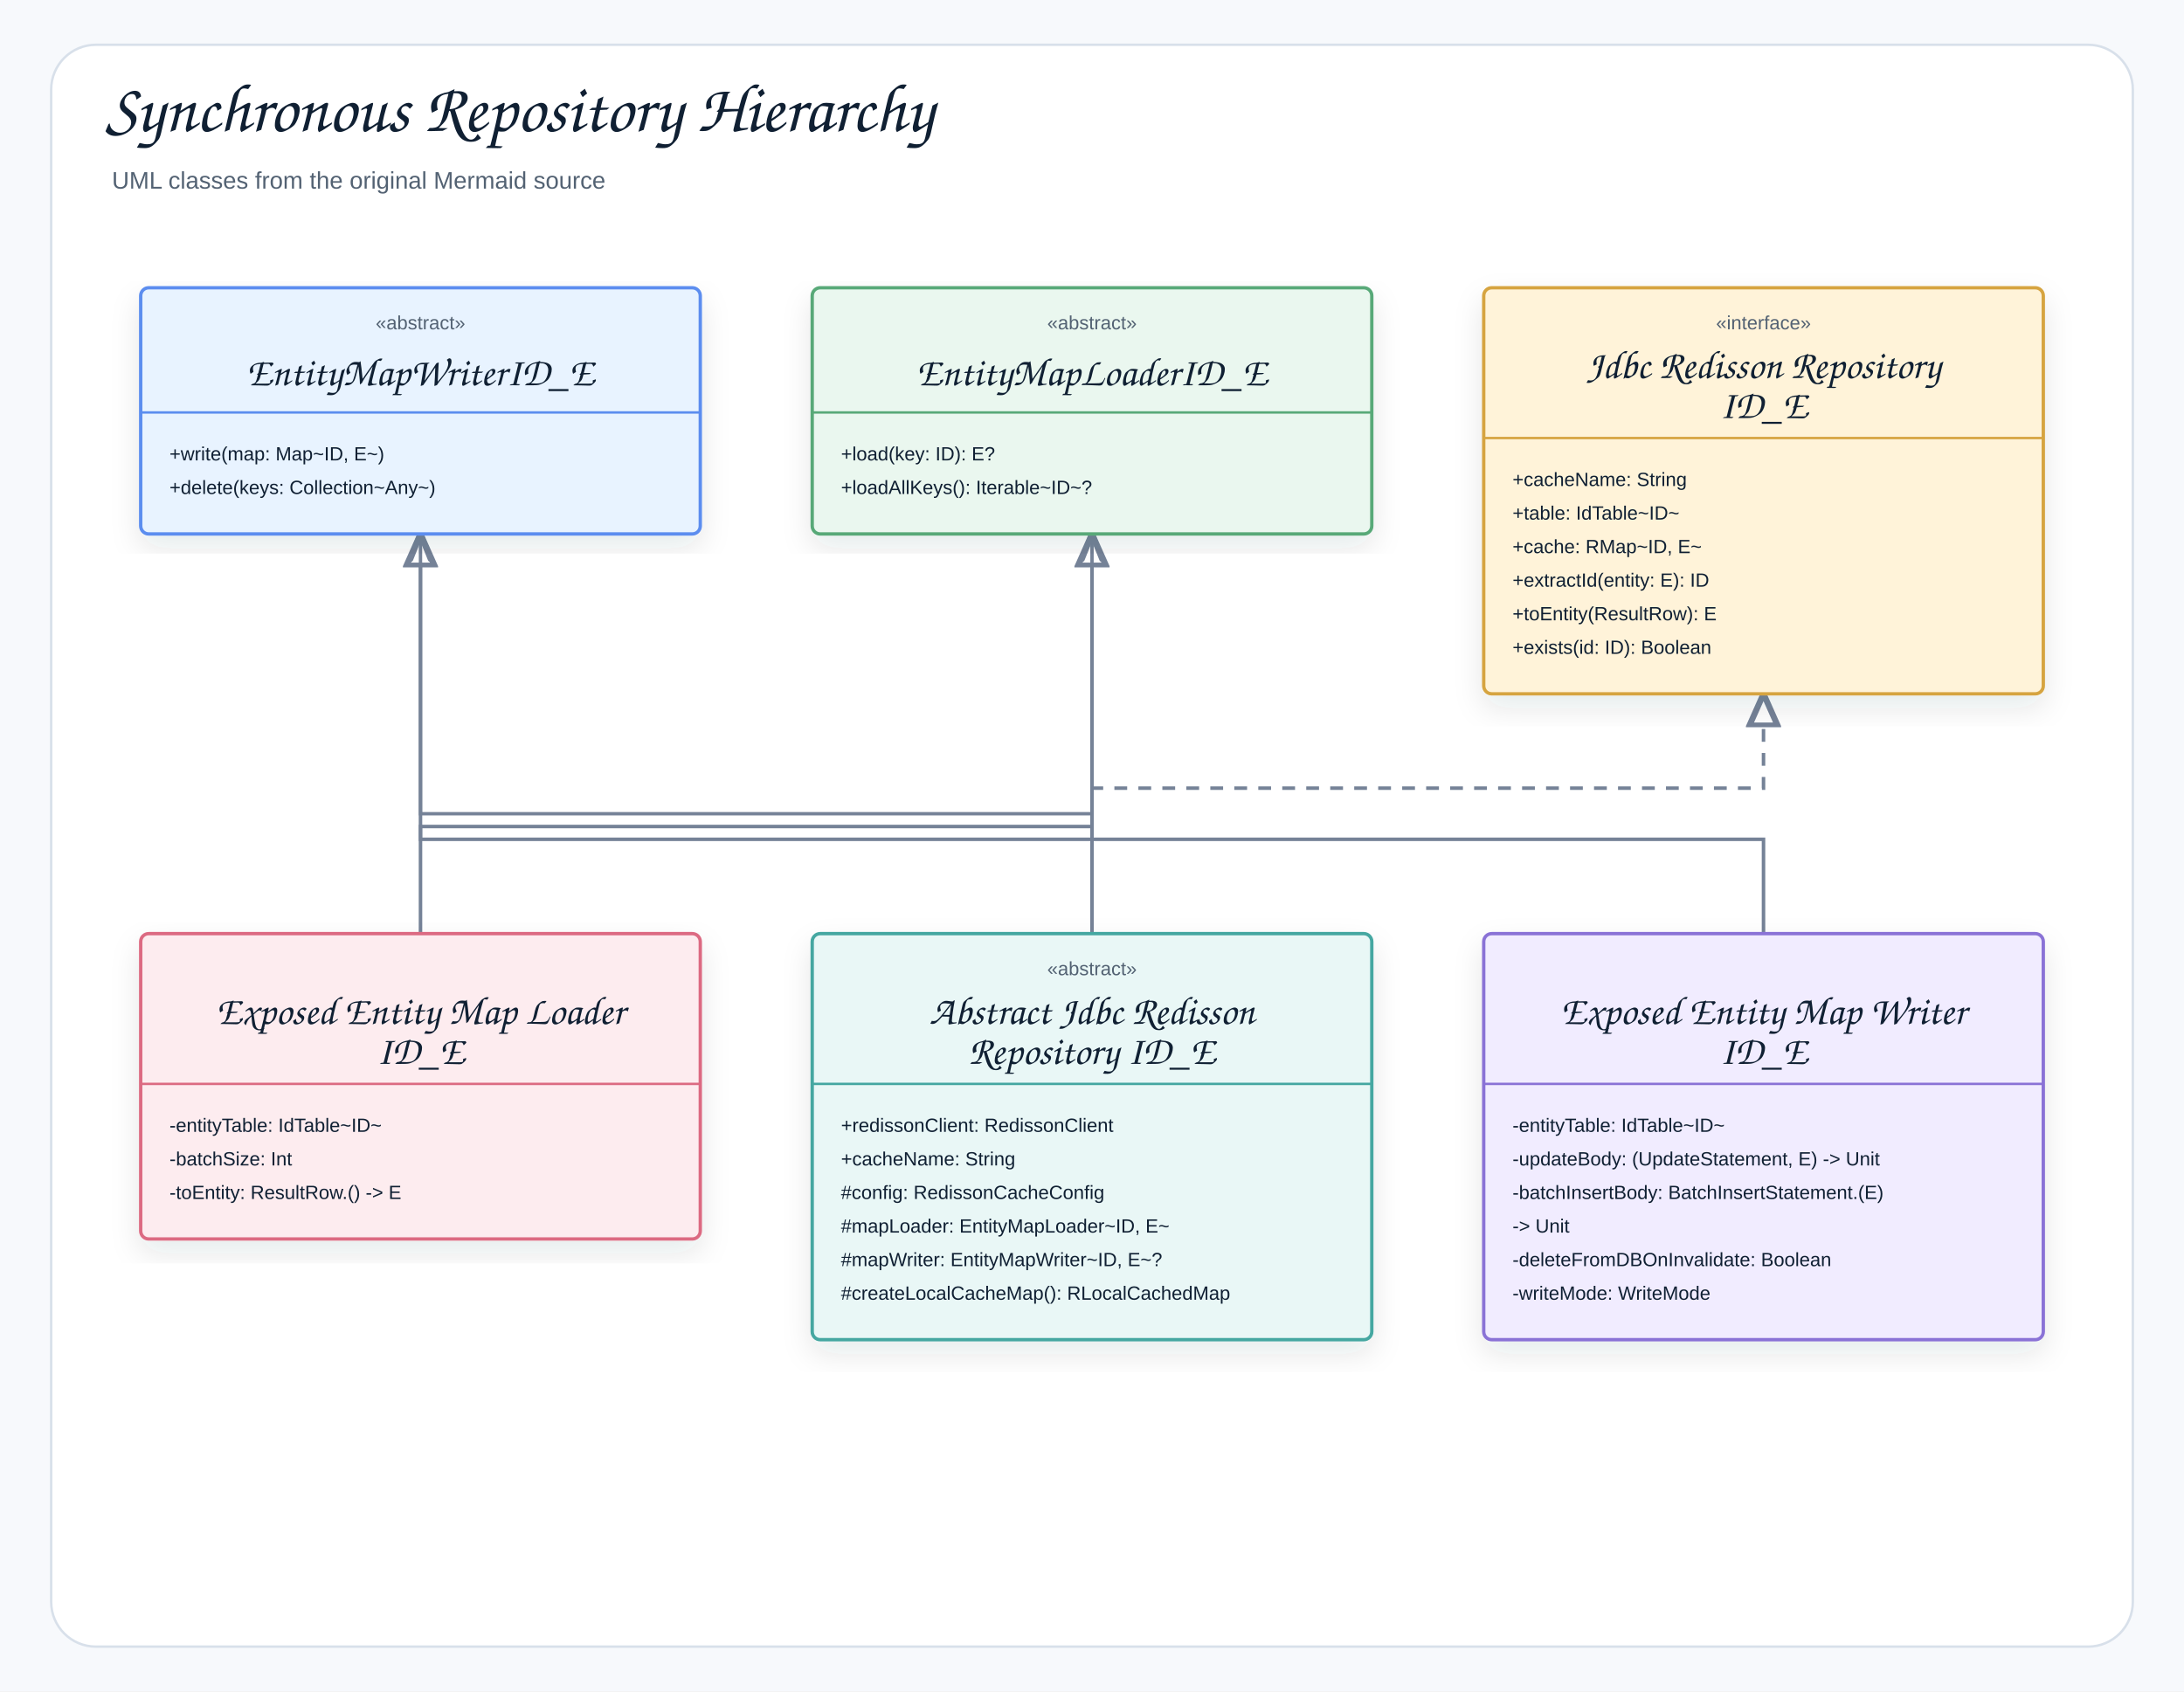
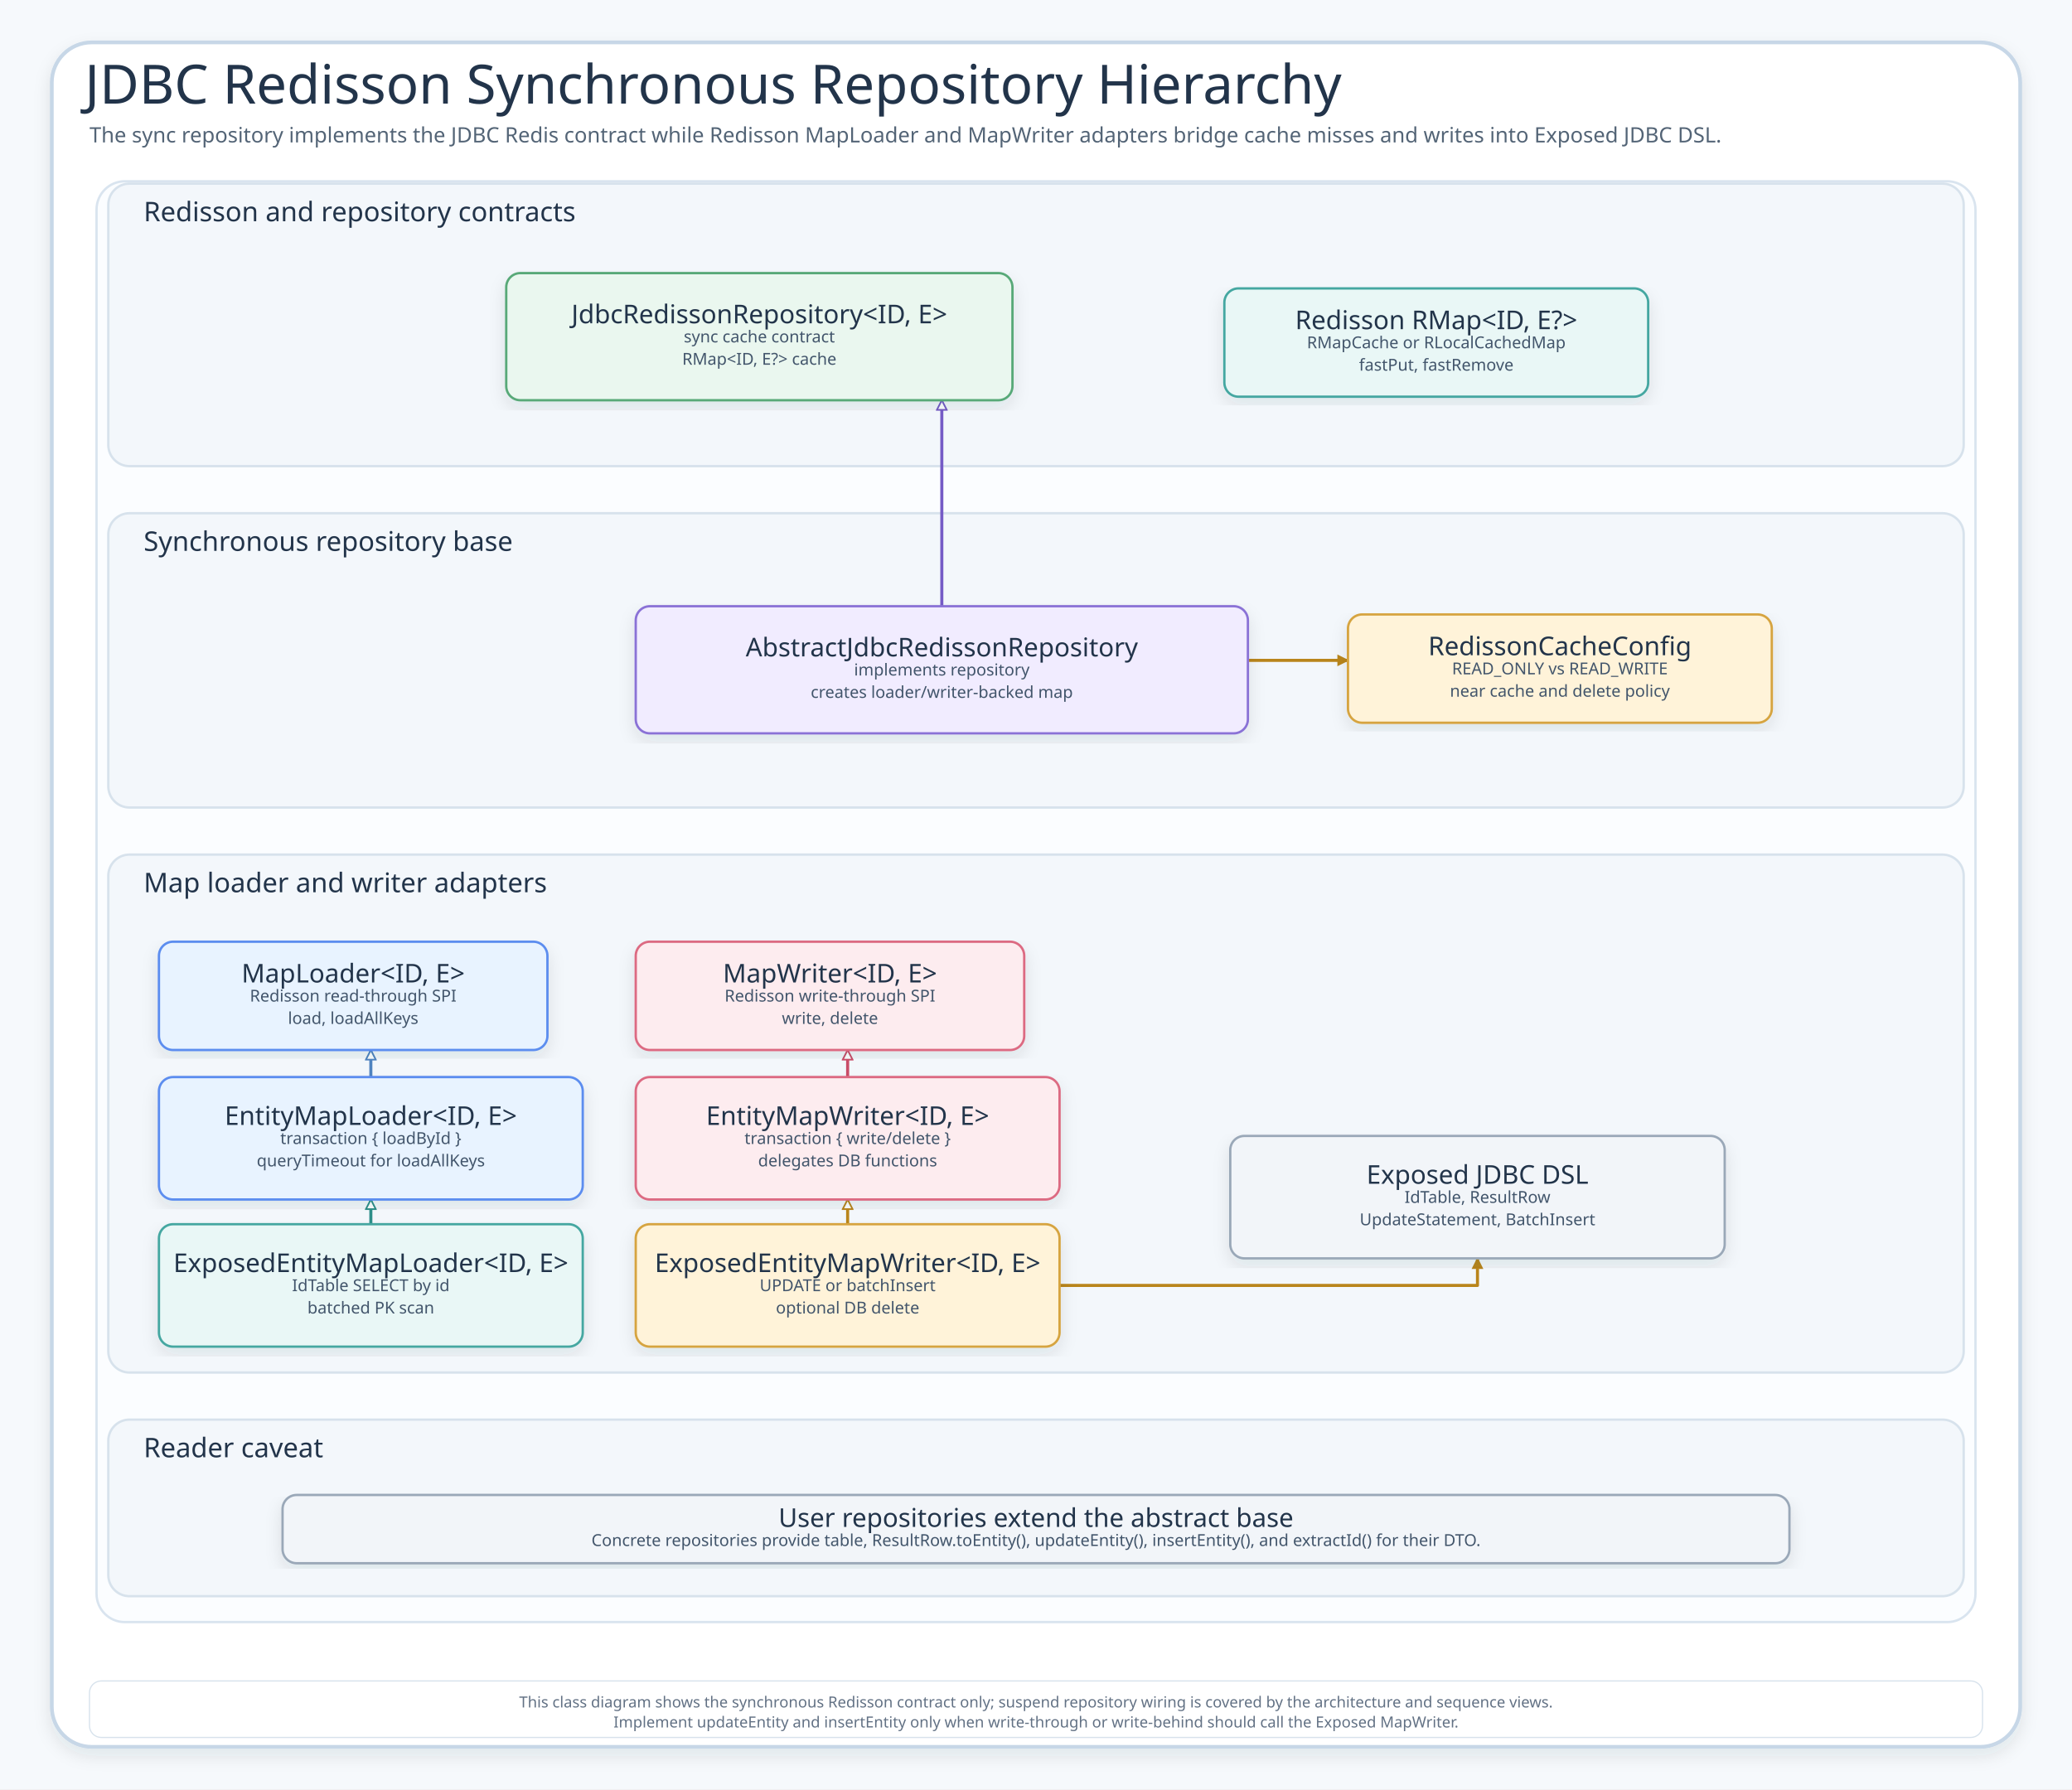
- <svg xmlns="http://www.w3.org/2000/svg" width="1366" height="1058" viewBox="0 0 1366 1058" role="img" aria-label="Synchronous Repository Hierarchy">
+ <svg xmlns="http://www.w3.org/2000/svg" width="1760" height="1520" viewBox="0 0 1760 1520" role="img" aria-labelledby="title desc">
  <defs>
    <filter id="shadow" x="-8%" y="-8%" width="116%" height="116%">
-       <feDropShadow dx="0" dy="8" stdDeviation="9" flood-color="#1f2937" flood-opacity="0.10" />
+       <feDropShadow dx="0" dy="6" stdDeviation="7" flood-color="#203040" flood-opacity="0.10" />
    </filter>
-     <marker id="openArrow" markerWidth="10" markerHeight="8" refX="8.5" refY="4" orient="auto" markerUnits="strokeWidth">
-       <path d="M 1 1 L 8.5 4 L 1 7" fill="none" stroke="#758297" stroke-width="1.7" stroke-linecap="round" stroke-linejoin="round" />
+     <marker id="arrow" viewBox="0 0 10 10" markerWidth="10" markerHeight="10" refX="9" refY="5" orient="auto" markerUnits="userSpaceOnUse">
+       <path d="M 0 0 L 10 5 L 0 10 Z" fill="context-stroke" />
    </marker>
-     <marker id="inherit" markerWidth="11" markerHeight="10" refX="9.5" refY="5" orient="auto" markerUnits="strokeWidth">
-       <path d="M 0.5 1 L 9.5 5 L 0.5 9 Z" fill="#ffffff" stroke="#758297" stroke-width="1.7" />
+     <marker id="generalizationArrow" viewBox="0 0 10 10" markerWidth="10" markerHeight="10" refX="9" refY="5" orient="auto" markerUnits="userSpaceOnUse">
+       <path d="M 0.8 0.8 L 9 5 L 0.8 9.2 Z" fill="#FFFFFF" stroke="context-stroke" stroke-width="1.4" stroke-dasharray="none" />
    </marker>
    <style>
-     .canvas{fill:#f7f9fc}.frame{fill:#fff;stroke:#d8e0ea;stroke-width:1.5}
-     .title{font-family:"Architects Daughter","Comic Sans MS","Comic Sans",cursive;font-size:43px;font-weight:400;fill:#102033}
-     .subtitle{font-family:"Comic Sans MS","Comic Sans","Comic Neue",Arial,sans-serif;font-size:15px;font-weight:400;fill:#536273}
-     .label{font-family:"Architects Daughter","Comic Sans MS","Comic Sans",cursive;font-size:25px;font-weight:400;fill:#102033}
-     .smallLabel{font-family:"Architects Daughter","Comic Sans MS","Comic Sans",cursive;font-size:21px;font-weight:400;fill:#102033}
-     .mono{font-family:"Comic Sans MS","Comic Sans","Comic Neue",Arial,sans-serif;font-size:12px;font-weight:400;fill:#102033}
-     .small{font-family:"Comic Sans MS","Comic Sans","Comic Neue",Arial,sans-serif;font-size:12px;font-weight:400;fill:#536273}
-     .strong{font-family:"Comic Sans MS","Comic Sans","Comic Neue",Arial,sans-serif;font-size:13px;font-weight:400;fill:#102033}
-     .card{stroke-width:2.1;filter:url(#shadow)}.compartment{stroke-width:1.5;fill:none}
-     .line{stroke:#758297;stroke-width:2.1;fill:none;marker-end:url(#openArrow)}
-     .plainLine{stroke:#758297;stroke-width:2.1;fill:none}
-     .dashed{stroke:#758297;stroke-width:2.1;stroke-dasharray:7 6;fill:none;marker-end:url(#openArrow)}
-     .inheritLine{stroke:#758297;stroke-width:2.2;fill:none;marker-end:url(#inherit)}
-     .implLine{stroke:#758297;stroke-width:2.2;stroke-dasharray:8 7;fill:none;marker-end:url(#inherit)}
-   </style>
+       .canvas{fill:#F6F9FC}.decor{fill:#FFFFFF;stroke:#C7D7E7;stroke-width:3.2;filter:url(#shadow)}
+       .innerFrame{fill:#FBFDFF;stroke:#D9E4EF;stroke-width:2}
+       .title{font-family:"Architects Daughter";font-size:46px;fill:#22344A;font-weight:400}
+       .subtitle{font-family:"Comic Mono";font-size:18px;fill:#536476;font-weight:400}
+       .group{fill:#F3F7FB;stroke:#D7E2EC;stroke-width:2}.group-title{font-family:"Architects Daughter";font-size:23px;fill:#22344A;font-weight:400}
+       .card-title{font-family:"Architects Daughter";font-size:22px;fill:#22344A;font-weight:400}.detail{font-family:"Comic Mono";font-size:14px;fill:#42556B;font-weight:400}
+       .small{font-family:"Comic Mono";font-size:13px;fill:#627184;font-weight:400}.shape{filter:url(#shadow);stroke-width:2}
+       .connector{fill:none;stroke-width:2.6;marker-end:url(#arrow);stroke-linejoin:round;stroke-linecap:round}.generalization{marker-end:url(#generalizationArrow)}.dashed{stroke-dasharray:7 6}
+       .pill{fill:#FFFFFF;stroke:#D7E2EC;stroke-width:1}
+     </style>
  </defs>
-   <rect class="canvas" width="1366" height="1058" />
-   <rect class="frame" x="32" y="28" width="1302" height="1002" rx="28" />
-   <text class="title" x="66" y="82">Synchronous Repository Hierarchy</text>
-   <text class="subtitle" x="70" y="118">UML classes from the original Mermaid source</text>
-   <path class="inheritLine" d="M1103 584 L1103 525 L263 525 L263 334" />
-   <path class="inheritLine" d="M263 584 L263 517 L683 517 L683 334" />
-   <path class="line" d="M683 584 L683 509 L263 509 L263 334" />
-   <path class="line" d="M683 584 L683 334" />
-   <path class="implLine" d="M683 584 L683 493 L1103 493 L1103 434" />
-   <g transform="translate(88,180)">
-     <rect class="card" x="0" y="0" width="350" height="154" rx="5" fill="#E8F3FF" stroke="#5B8DEF" />
-     <line class="compartment" x1="0" y1="78" x2="350" y2="78" stroke="#5B8DEF" />
-     <text class="small" x="175" y="26" text-anchor="middle">«abstract»</text>
-     <text class="label" x="175" y="61" text-anchor="middle">EntityMapWriterID_E</text>
-     <text class="mono" x="18" y="108">+write(map: Map~ID, E~)</text>
-     <text class="mono" x="18" y="129">+delete(keys: Collection~Any~)</text>
+   <rect class="canvas" width="1760" height="1520" />
+   <rect class="decor" x="44" y="36" width="1672" height="1448" rx="34" />
+   <rect class="innerFrame" x="82" y="154" width="1596" height="1224" rx="24" />
+   <text class="title" x="72" y="88">JDBC Redisson Synchronous Repository Hierarchy</text>
+   <text class="subtitle" x="76" y="121">The sync repository implements the JDBC Redis contract while Redisson MapLoader and MapWriter adapters bridge cache misses and writes into Exposed JDBC DSL.</text>
+   <g id="group-contracts">
+     <rect class="group" x="92" y="156" width="1576" height="240" rx="18" />
+     <text class="group-title" x="122" y="180" dominant-baseline="middle">Redisson and repository contracts</text>
  </g>
-   <g transform="translate(508,180)">
-     <rect class="card" x="0" y="0" width="350" height="154" rx="5" fill="#EAF7EF" stroke="#58A978" />
-     <line class="compartment" x1="0" y1="78" x2="350" y2="78" stroke="#58A978" />
-     <text class="small" x="175" y="26" text-anchor="middle">«abstract»</text>
-     <text class="label" x="175" y="61" text-anchor="middle">EntityMapLoaderID_E</text>
-     <text class="mono" x="18" y="108">+load(key: ID): E?</text>
-     <text class="mono" x="18" y="129">+loadAllKeys(): Iterable~ID~?</text>
+   <g id="group-repository">
+     <rect class="group" x="92" y="436" width="1576" height="250" rx="18" />
+     <text class="group-title" x="122" y="460" dominant-baseline="middle">Synchronous repository base</text>
  </g>
-   <g transform="translate(928,180)">
-     <rect class="card" x="0" y="0" width="350" height="254" rx="5" fill="#FFF3D9" stroke="#D6A441" />
-     <line class="compartment" x1="0" y1="94" x2="350" y2="94" stroke="#D6A441" />
-     <text class="small" x="175" y="26" text-anchor="middle">«interface»</text>
-     <text class="label" x="175" y="56.5" text-anchor="middle">Jdbc Redisson Repository</text>
-     <text class="label" x="175" y="81.5" text-anchor="middle">ID_E</text>
-     <text class="mono" x="18" y="124">+cacheName: String</text>
-     <text class="mono" x="18" y="145">+table: IdTable~ID~</text>
-     <text class="mono" x="18" y="166">+cache: RMap~ID, E~</text>
-     <text class="mono" x="18" y="187">+extractId(entity: E): ID</text>
-     <text class="mono" x="18" y="208">+toEntity(ResultRow): E</text>
-     <text class="mono" x="18" y="229">+exists(id: ID): Boolean</text>
+   <g id="group-adapters">
+     <rect class="group" x="92" y="726" width="1576" height="440" rx="18" />
+     <text class="group-title" x="122" y="750" dominant-baseline="middle">Map loader and writer adapters</text>
  </g>
-   <g transform="translate(88,584)">
-     <rect class="card" x="0" y="0" width="350" height="191" rx="5" fill="#FDECEF" stroke="#DC6B82" />
-     <line class="compartment" x1="0" y1="94" x2="350" y2="94" stroke="#DC6B82" />
-     <text class="small" x="175" y="26" text-anchor="middle" />
-     <text class="label" x="175" y="56.5" text-anchor="middle">Exposed Entity Map Loader</text>
-     <text class="label" x="175" y="81.5" text-anchor="middle">ID_E</text>
-     <text class="mono" x="18" y="124">-entityTable: IdTable~ID~</text>
-     <text class="mono" x="18" y="145">-batchSize: Int</text>
-     <text class="mono" x="18" y="166">-toEntity: ResultRow.() -&gt; E</text>
+   <g id="group-note">
+     <rect class="group" x="92" y="1206" width="1576" height="150" rx="18" />
+     <text class="group-title" x="122" y="1230" dominant-baseline="middle">Reader caveat</text>
  </g>
-   <g transform="translate(508,584)">
-     <rect class="card" x="0" y="0" width="350" height="254" rx="5" fill="#E9F7F6" stroke="#45A7A1" />
-     <line class="compartment" x1="0" y1="94" x2="350" y2="94" stroke="#45A7A1" />
-     <text class="small" x="175" y="26" text-anchor="middle">«abstract»</text>
-     <text class="label" x="175" y="56.5" text-anchor="middle">Abstract Jdbc Redisson</text>
-     <text class="label" x="175" y="81.5" text-anchor="middle">Repository ID_E</text>
-     <text class="mono" x="18" y="124">+redissonClient: RedissonClient</text>
-     <text class="mono" x="18" y="145">+cacheName: String</text>
-     <text class="mono" x="18" y="166">#config: RedissonCacheConfig</text>
-     <text class="mono" x="18" y="187">#mapLoader: EntityMapLoader~ID, E~</text>
-     <text class="mono" x="18" y="208">#mapWriter: EntityMapWriter~ID, E~?</text>
-     <text class="mono" x="18" y="229">#createLocalCacheMap(): RLocalCachedMap</text>
+   <path id="route-abstract-repo-repo-api" data-edge="abstract-repo-&gt;repo-api" data-label="implements sync contract" class="connector generalization" d="M 800 515 L 800 340" stroke="#755BC6" />
+   <path id="route-abstract-repo-config" data-edge="abstract-repo-&gt;config" data-label="reads cache mode" class="connector" d="M 1060 561 L 1145 561" stroke="#B9851B" />
+   <path id="route-entity-loader-map-loader-api" data-edge="entity-loader-&gt;map-loader-api" data-label="implements" class="connector generalization" d="M 315 915 L 315 892" stroke="#4F83BF" />
+   <path id="route-entity-writer-map-writer-api" data-edge="entity-writer-&gt;map-writer-api" data-label="implements" class="connector generalization" d="M 720 915 L 720 892" stroke="#C94D68" />
+   <path id="route-exposed-loader-entity-loader" data-edge="exposed-loader-&gt;entity-loader" data-label="extends Exposed loader" class="connector generalization" d="M 315 1040 L 315 1019" stroke="#2E8F89" />
+   <path id="route-exposed-writer-entity-writer" data-edge="exposed-writer-&gt;entity-writer" data-label="extends Exposed writer" class="connector generalization" d="M 720 1040 L 720 1019" stroke="#B9851B" />
+   <path id="route-exposed-writer-exposed-dsl" data-edge="exposed-writer-&gt;exposed-dsl" data-label="uses update and batchInsert" class="connector" d="M 900 1092 L 1255 1092 L 1255 1069" stroke="#B9851B" />
+   <g id="node-repo-api" data-node="repo-api" transform="translate(430,232)">
+     <rect class="shape" x="0" y="0" width="430" height="108" rx="12" fill="#EAF7EF" stroke="#58A978" />
+     <text class="card-title" x="215" y="35" text-anchor="middle" dominant-baseline="middle">JdbcRedissonRepository&lt;ID, E&gt;</text>
+     <text class="detail" x="215" y="54" text-anchor="middle" dominant-baseline="middle">sync cache contract</text>
+     <text class="detail" x="215" y="73" text-anchor="middle" dominant-baseline="middle">RMap&lt;ID, E?&gt; cache</text>
  </g>
-   <g transform="translate(928,584)">
-     <rect class="card" x="0" y="0" width="350" height="254" rx="5" fill="#F1ECFF" stroke="#8A72D6" />
-     <line class="compartment" x1="0" y1="94" x2="350" y2="94" stroke="#8A72D6" />
-     <text class="small" x="175" y="26" text-anchor="middle" />
-     <text class="label" x="175" y="56.5" text-anchor="middle">Exposed Entity Map Writer</text>
-     <text class="label" x="175" y="81.5" text-anchor="middle">ID_E</text>
-     <text class="mono" x="18" y="124">-entityTable: IdTable~ID~</text>
-     <text class="mono" x="18" y="145">-updateBody: (UpdateStatement, E) -&gt; Unit</text>
-     <text class="mono" x="18" y="166">-batchInsertBody: BatchInsertStatement.(E)</text>
-     <text class="mono" x="18" y="187">-&gt; Unit</text>
-     <text class="mono" x="18" y="208">-deleteFromDBOnInvalidate: Boolean</text>
-     <text class="mono" x="18" y="229">-writeMode: WriteMode</text>
+   <g id="node-rmap" data-node="rmap" transform="translate(1040,245)">
+     <rect class="shape" x="0" y="0" width="360" height="92" rx="12" fill="#E9F7F6" stroke="#45A7A1" />
+     <text class="card-title" x="180" y="27" text-anchor="middle" dominant-baseline="middle">Redisson RMap&lt;ID, E?&gt;</text>
+     <text class="detail" x="180" y="46" text-anchor="middle" dominant-baseline="middle">RMapCache or RLocalCachedMap</text>
+     <text class="detail" x="180" y="65" text-anchor="middle" dominant-baseline="middle">fastPut, fastRemove</text>
+   </g>
+   <g id="node-abstract-repo" data-node="abstract-repo" transform="translate(540,515)">
+     <rect class="shape" x="0" y="0" width="520" height="108" rx="12" fill="#F1ECFF" stroke="#8A72D6" />
+     <text class="card-title" x="260" y="35" text-anchor="middle" dominant-baseline="middle">AbstractJdbcRedissonRepository</text>
+     <text class="detail" x="260" y="54" text-anchor="middle" dominant-baseline="middle">implements repository</text>
+     <text class="detail" x="260" y="73" text-anchor="middle" dominant-baseline="middle">creates loader/writer-backed map</text>
+   </g>
+   <g id="node-config" data-node="config" transform="translate(1145,522)">
+     <rect class="shape" x="0" y="0" width="360" height="92" rx="12" fill="#FFF3D9" stroke="#D6A441" />
+     <text class="card-title" x="180" y="27" text-anchor="middle" dominant-baseline="middle">RedissonCacheConfig</text>
+     <text class="detail" x="180" y="46" text-anchor="middle" dominant-baseline="middle">READ_ONLY vs READ_WRITE</text>
+     <text class="detail" x="180" y="65" text-anchor="middle" dominant-baseline="middle">near cache and delete policy</text>
+   </g>
+   <g id="node-map-loader-api" data-node="map-loader-api" transform="translate(135,800)">
+     <rect class="shape" x="0" y="0" width="330" height="92" rx="12" fill="#E8F3FF" stroke="#5B8DEF" />
+     <text class="card-title" x="165" y="27" text-anchor="middle" dominant-baseline="middle">MapLoader&lt;ID, E&gt;</text>
+     <text class="detail" x="165" y="46" text-anchor="middle" dominant-baseline="middle">Redisson read-through SPI</text>
+     <text class="detail" x="165" y="65" text-anchor="middle" dominant-baseline="middle">load, loadAllKeys</text>
+   </g>
+   <g id="node-map-writer-api" data-node="map-writer-api" transform="translate(540,800)">
+     <rect class="shape" x="0" y="0" width="330" height="92" rx="12" fill="#FDECEF" stroke="#DC6B82" />
+     <text class="card-title" x="165" y="27" text-anchor="middle" dominant-baseline="middle">MapWriter&lt;ID, E&gt;</text>
+     <text class="detail" x="165" y="46" text-anchor="middle" dominant-baseline="middle">Redisson write-through SPI</text>
+     <text class="detail" x="165" y="65" text-anchor="middle" dominant-baseline="middle">write, delete</text>
+   </g>
+   <g id="node-entity-loader" data-node="entity-loader" transform="translate(135,915)">
+     <rect class="shape" x="0" y="0" width="360" height="104" rx="12" fill="#E8F3FF" stroke="#5B8DEF" />
+     <text class="card-title" x="180" y="33" text-anchor="middle" dominant-baseline="middle">EntityMapLoader&lt;ID, E&gt;</text>
+     <text class="detail" x="180" y="52" text-anchor="middle" dominant-baseline="middle">transaction { loadById }</text>
+     <text class="detail" x="180" y="71" text-anchor="middle" dominant-baseline="middle">queryTimeout for loadAllKeys</text>
+   </g>
+   <g id="node-entity-writer" data-node="entity-writer" transform="translate(540,915)">
+     <rect class="shape" x="0" y="0" width="360" height="104" rx="12" fill="#FDECEF" stroke="#DC6B82" />
+     <text class="card-title" x="180" y="33" text-anchor="middle" dominant-baseline="middle">EntityMapWriter&lt;ID, E&gt;</text>
+     <text class="detail" x="180" y="52" text-anchor="middle" dominant-baseline="middle">transaction { write/delete }</text>
+     <text class="detail" x="180" y="71" text-anchor="middle" dominant-baseline="middle">delegates DB functions</text>
+   </g>
+   <g id="node-exposed-loader" data-node="exposed-loader" transform="translate(135,1040)">
+     <rect class="shape" x="0" y="0" width="360" height="104" rx="12" fill="#E9F7F6" stroke="#45A7A1" />
+     <text class="card-title" x="180" y="33" text-anchor="middle" dominant-baseline="middle">ExposedEntityMapLoader&lt;ID, E&gt;</text>
+     <text class="detail" x="180" y="52" text-anchor="middle" dominant-baseline="middle">IdTable SELECT by id</text>
+     <text class="detail" x="180" y="71" text-anchor="middle" dominant-baseline="middle">batched PK scan</text>
+   </g>
+   <g id="node-exposed-writer" data-node="exposed-writer" transform="translate(540,1040)">
+     <rect class="shape" x="0" y="0" width="360" height="104" rx="12" fill="#FFF3D9" stroke="#D6A441" />
+     <text class="card-title" x="180" y="33" text-anchor="middle" dominant-baseline="middle">ExposedEntityMapWriter&lt;ID, E&gt;</text>
+     <text class="detail" x="180" y="52" text-anchor="middle" dominant-baseline="middle">UPDATE or batchInsert</text>
+     <text class="detail" x="180" y="71" text-anchor="middle" dominant-baseline="middle">optional DB delete</text>
+   </g>
+   <g id="node-exposed-dsl" data-node="exposed-dsl" transform="translate(1045,965)">
+     <rect class="shape" x="0" y="0" width="420" height="104" rx="12" fill="#F2F5F9" stroke="#9AA8B8" />
+     <text class="card-title" x="210" y="33" text-anchor="middle" dominant-baseline="middle">Exposed JDBC DSL</text>
+     <text class="detail" x="210" y="52" text-anchor="middle" dominant-baseline="middle">IdTable, ResultRow</text>
+     <text class="detail" x="210" y="71" text-anchor="middle" dominant-baseline="middle">UpdateStatement, BatchInsert</text>
+   </g>
+   <g id="node-caveat" data-node="caveat" transform="translate(240,1270)">
+     <rect class="shape" x="0" y="0" width="1280" height="58" rx="12" fill="#F2F5F9" stroke="#9AA8B8" />
+     <text class="card-title" x="640" y="19.5" text-anchor="middle" dominant-baseline="middle">User repositories extend the abstract base</text>
+     <text class="detail" x="640" y="38.5" text-anchor="middle" dominant-baseline="middle">Concrete repositories provide table, ResultRow.toEntity(), updateEntity(), insertEntity(), and extractId() for their DTO.</text>
+   </g>
+   <g transform="translate(76,1428)">
+     <rect class="pill" x="0" y="0" width="1608" height="48" rx="10" />
+     <text class="small" x="804" y="18" text-anchor="middle" dominant-baseline="middle">This class diagram shows the synchronous Redisson contract only; suspend repository wiring is covered by the architecture and sequence views.</text>
+     <text class="small" x="804" y="35" text-anchor="middle" dominant-baseline="middle">Implement updateEntity and insertEntity only when write-through or write-behind should call the Exposed MapWriter.</text>
  </g>
</svg>
